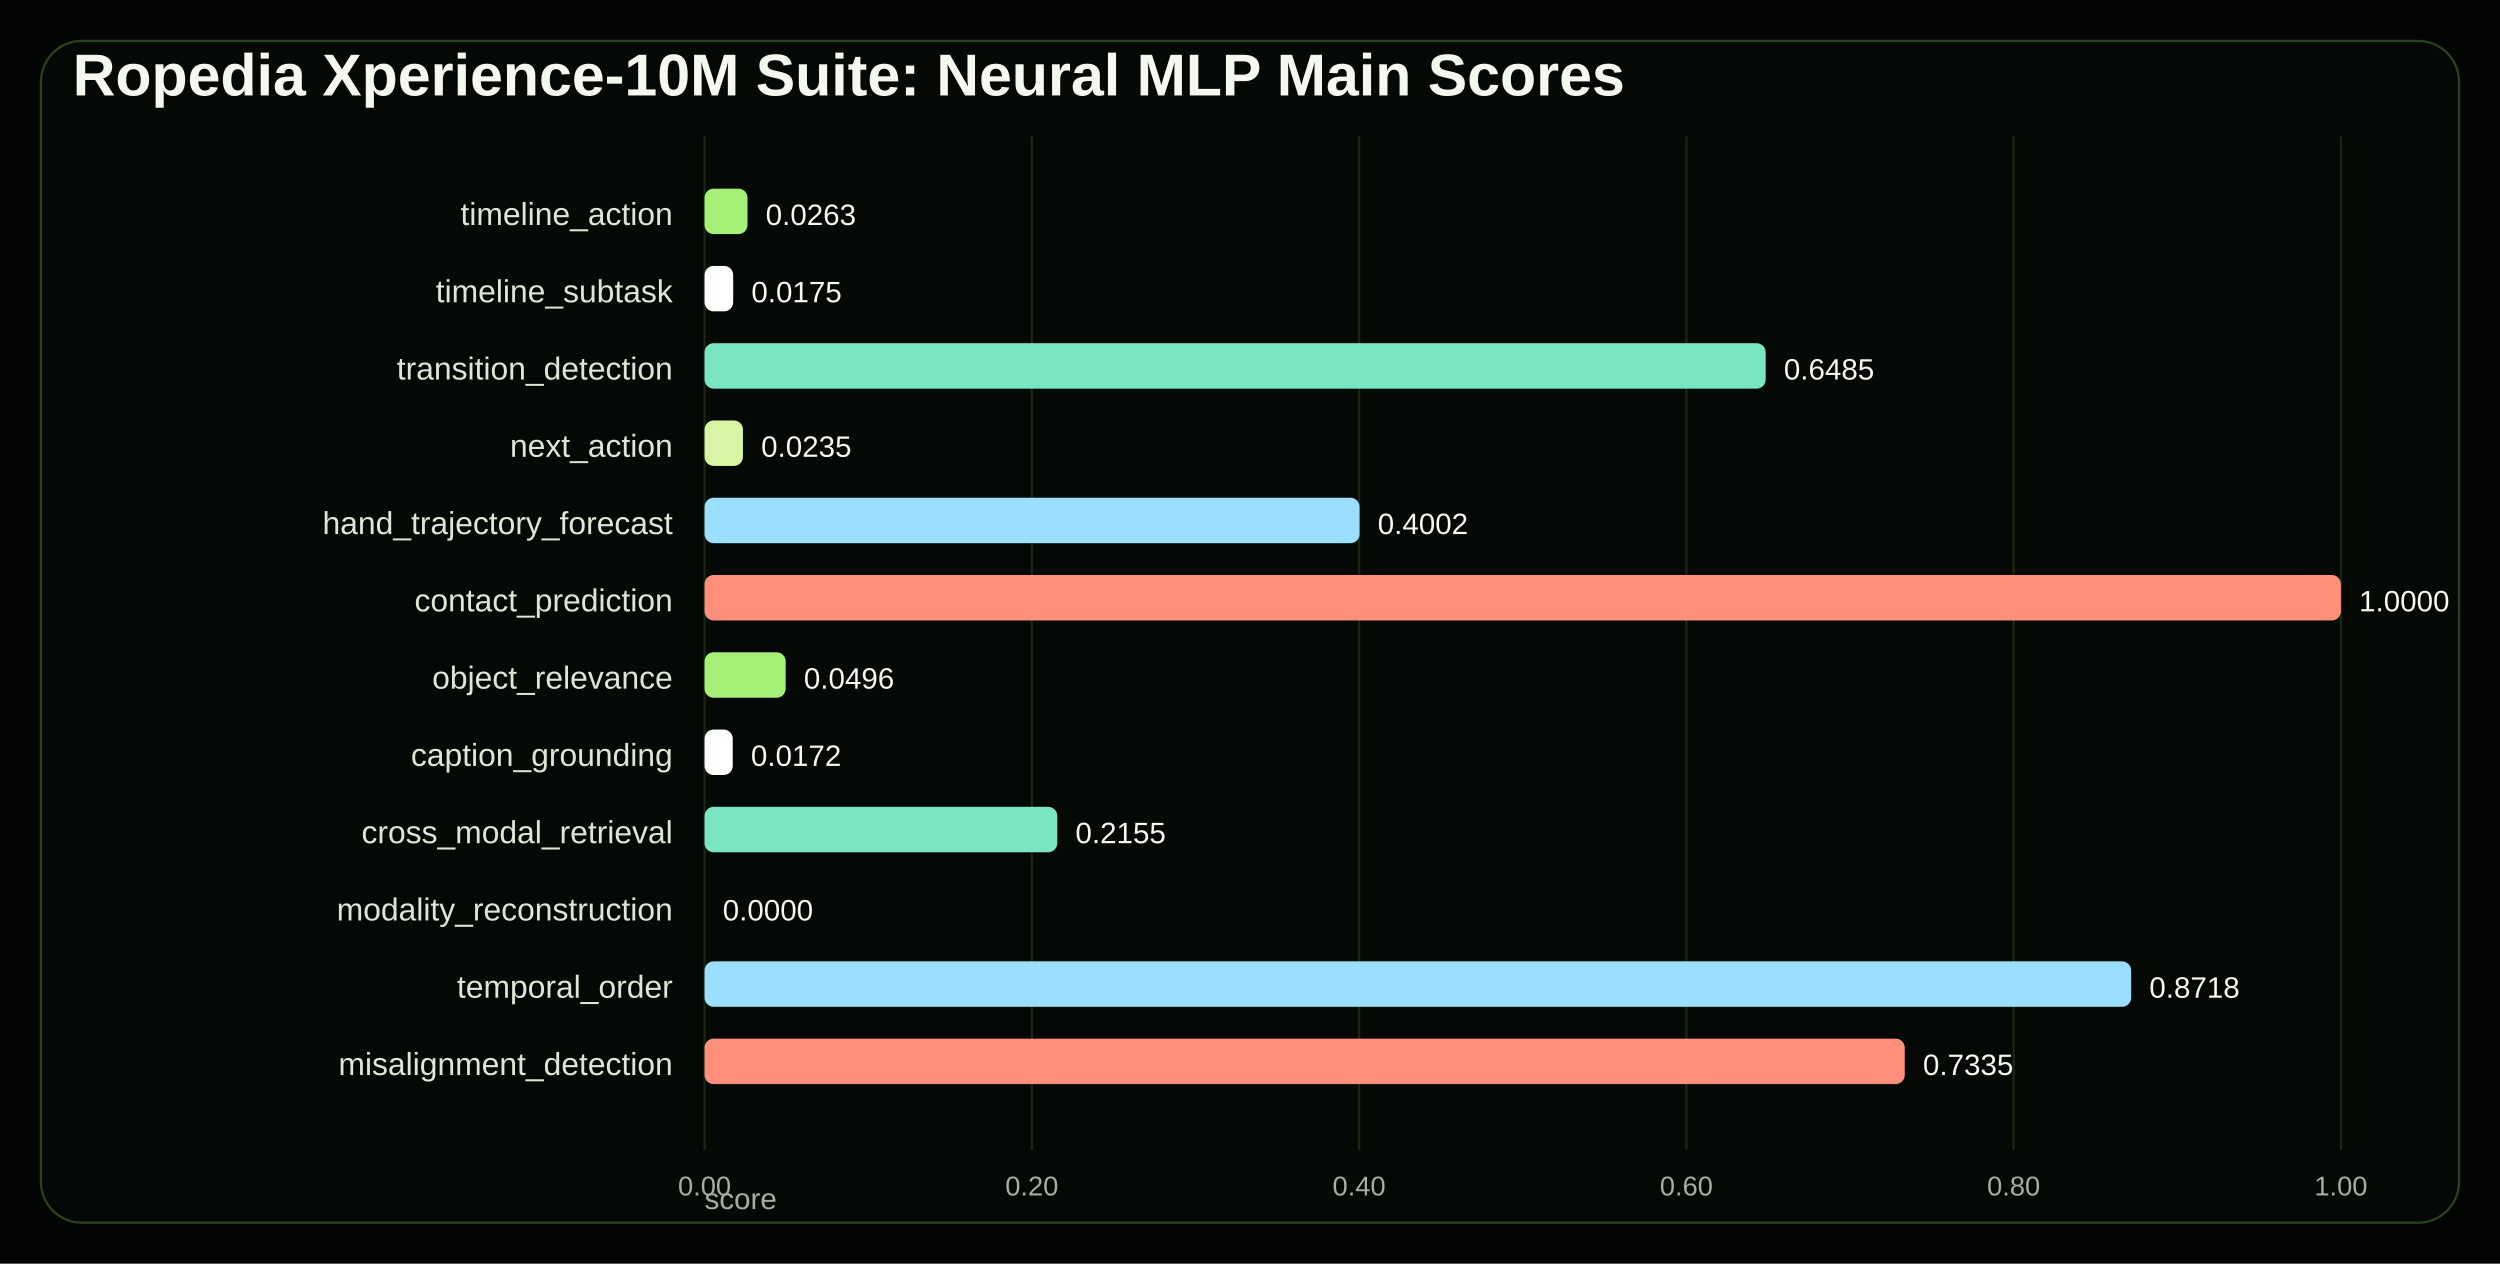
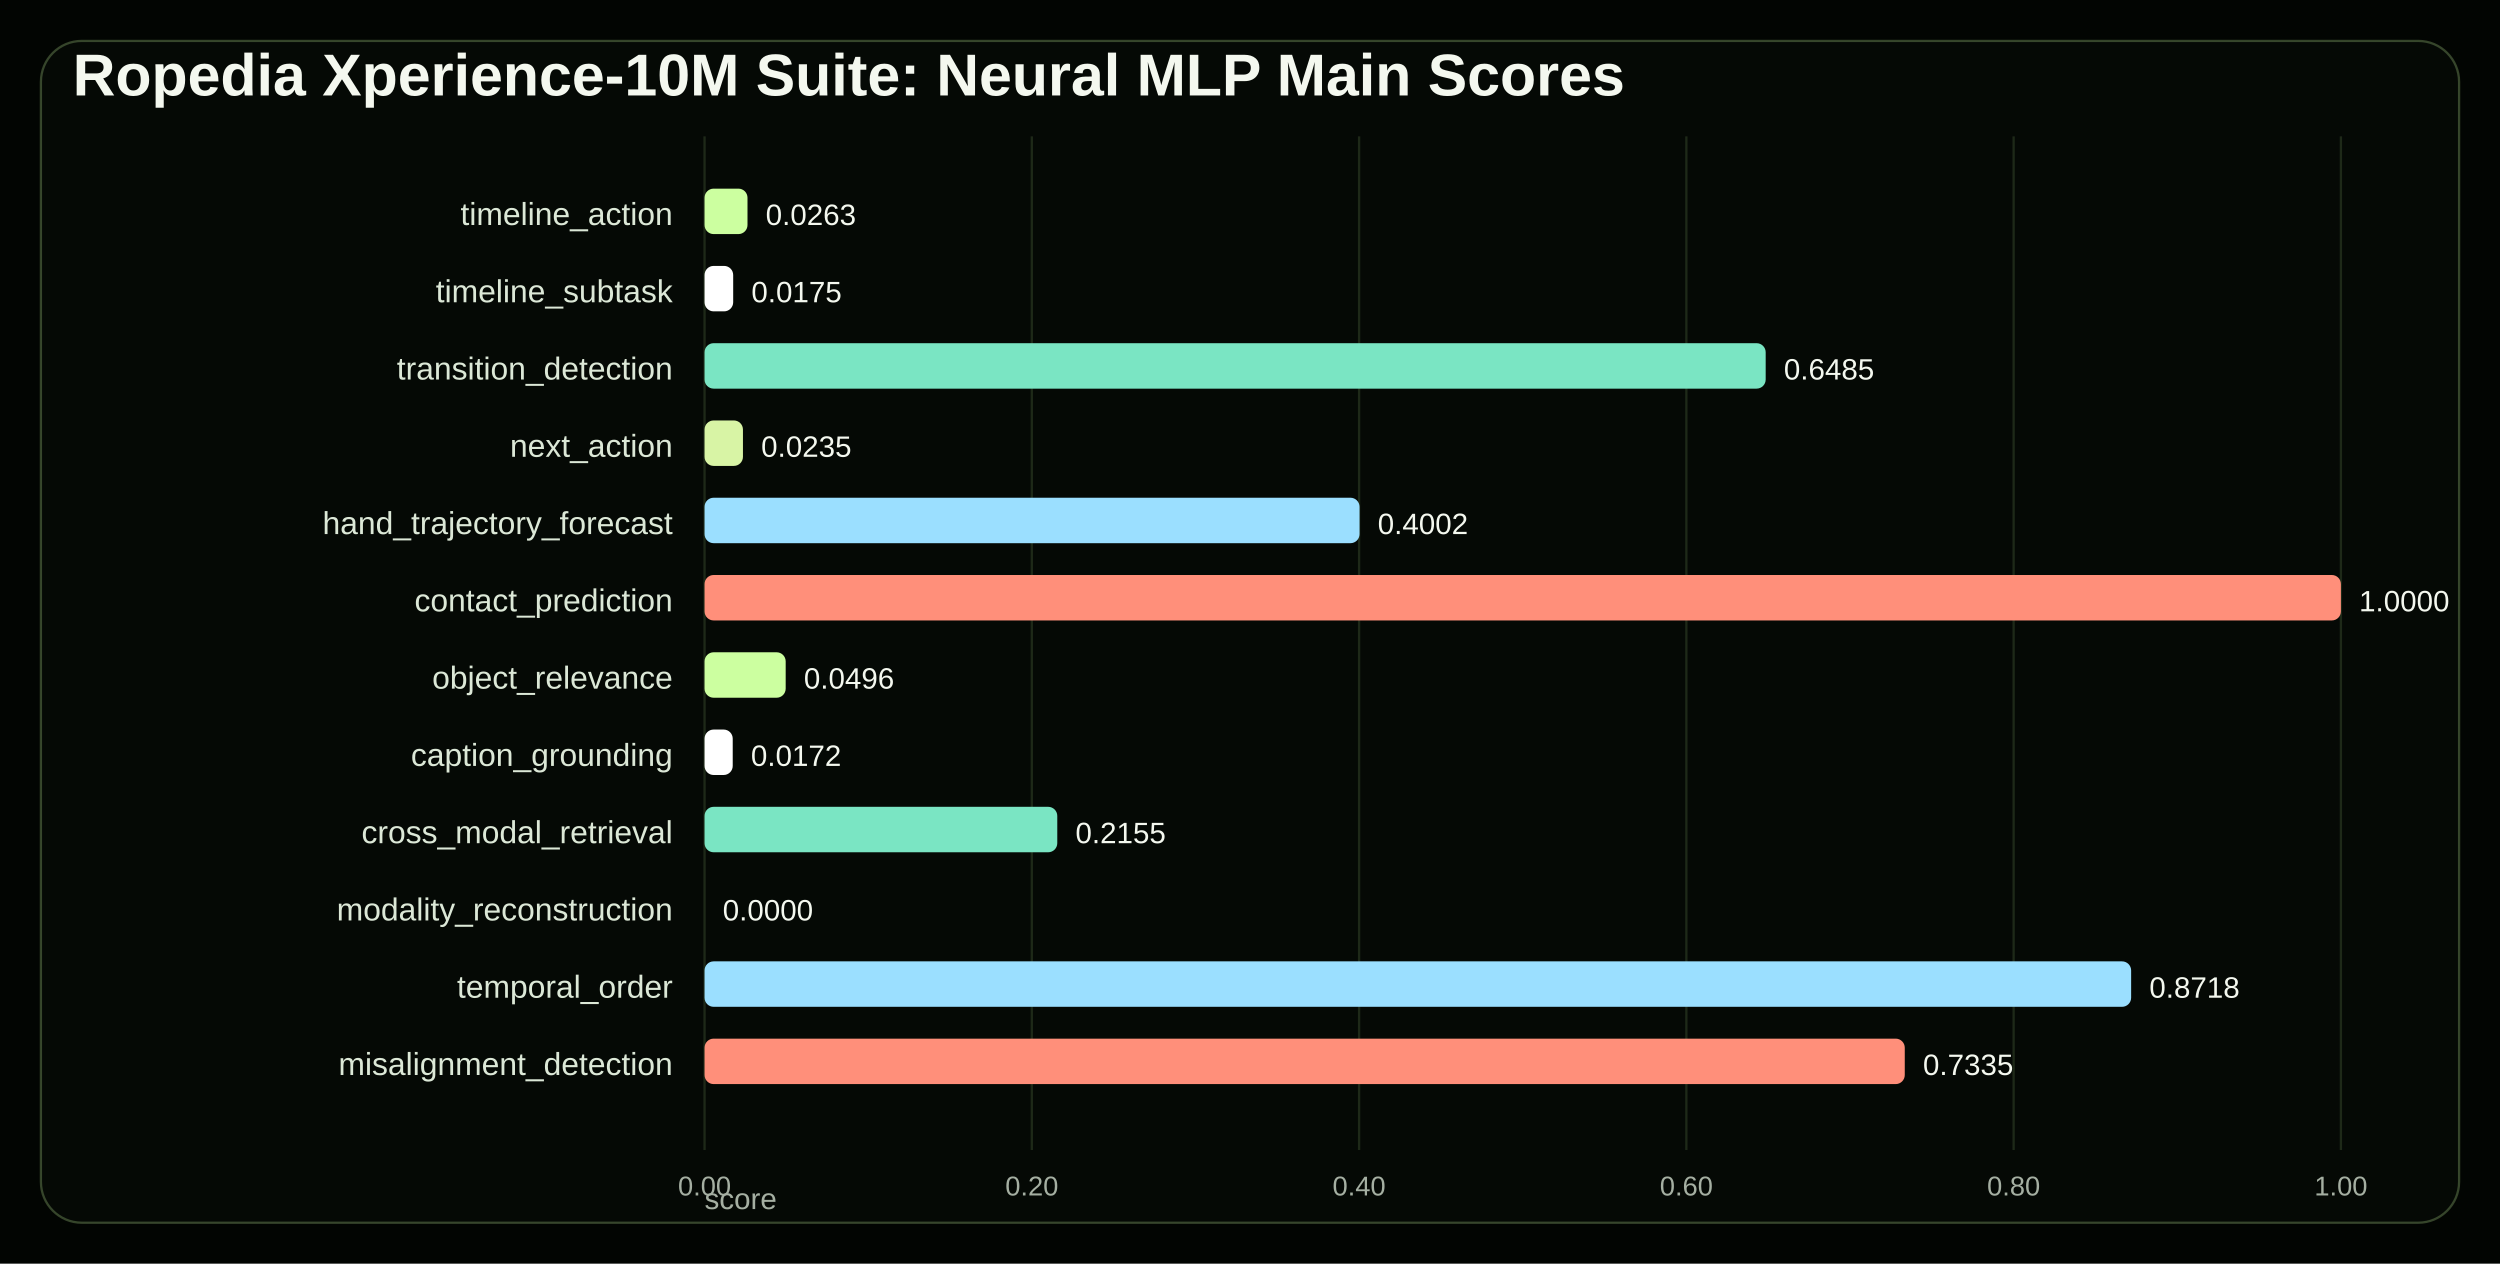
<svg xmlns="http://www.w3.org/2000/svg" width="1100" height="556" viewBox="0 0 1100 556">
  <rect width="100%" height="100%" fill="#020502" />
-   <rect x="18" y="18" width="1064" height="520" rx="18" fill="#050905" stroke="#a7f078" stroke-opacity="0.25" />
+   <rect x="18" y="18" width="1064" height="520" rx="18" fill="#050905" stroke="#ccffa0" stroke-opacity="0.25" />
  <text x="32" y="42" font-family="Inter Tight, Arial, sans-serif" font-size="26" font-weight="800" fill="#f4f8ef">Ropedia Xperience-10M Suite: Neural MLP Main Scores</text>
  <text x="310" y="532" font-family="Space Grotesk, Arial, sans-serif" font-size="13" fill="#a5afa2">score</text>
-   <line x1="310.0" y1="60" x2="310.0" y2="506" stroke="#a7f078" stroke-opacity="0.13" stroke-width="1" />
+   <line x1="310.0" y1="60" x2="310.0" y2="506" stroke="#ccffa0" stroke-opacity="0.13" stroke-width="1" />
  <text x="310.0" y="526" text-anchor="middle" font-family="Space Grotesk, Arial, sans-serif" font-size="12" fill="#a5afa2">0.00</text>
-   <line x1="454.0" y1="60" x2="454.0" y2="506" stroke="#a7f078" stroke-opacity="0.13" stroke-width="1" />
+   <line x1="454.0" y1="60" x2="454.0" y2="506" stroke="#ccffa0" stroke-opacity="0.13" stroke-width="1" />
  <text x="454.0" y="526" text-anchor="middle" font-family="Space Grotesk, Arial, sans-serif" font-size="12" fill="#a5afa2">0.20</text>
-   <line x1="598.0" y1="60" x2="598.0" y2="506" stroke="#a7f078" stroke-opacity="0.13" stroke-width="1" />
+   <line x1="598.0" y1="60" x2="598.0" y2="506" stroke="#ccffa0" stroke-opacity="0.13" stroke-width="1" />
  <text x="598.0" y="526" text-anchor="middle" font-family="Space Grotesk, Arial, sans-serif" font-size="12" fill="#a5afa2">0.40</text>
-   <line x1="742.0" y1="60" x2="742.0" y2="506" stroke="#a7f078" stroke-opacity="0.13" stroke-width="1" />
+   <line x1="742.0" y1="60" x2="742.0" y2="506" stroke="#ccffa0" stroke-opacity="0.13" stroke-width="1" />
  <text x="742.0" y="526" text-anchor="middle" font-family="Space Grotesk, Arial, sans-serif" font-size="12" fill="#a5afa2">0.60</text>
-   <line x1="886.0" y1="60" x2="886.0" y2="506" stroke="#a7f078" stroke-opacity="0.13" stroke-width="1" />
+   <line x1="886.0" y1="60" x2="886.0" y2="506" stroke="#ccffa0" stroke-opacity="0.13" stroke-width="1" />
  <text x="886.0" y="526" text-anchor="middle" font-family="Space Grotesk, Arial, sans-serif" font-size="12" fill="#a5afa2">0.80</text>
-   <line x1="1030.0" y1="60" x2="1030.0" y2="506" stroke="#a7f078" stroke-opacity="0.13" stroke-width="1" />
+   <line x1="1030.0" y1="60" x2="1030.0" y2="506" stroke="#ccffa0" stroke-opacity="0.13" stroke-width="1" />
  <text x="1030.0" y="526" text-anchor="middle" font-family="Space Grotesk, Arial, sans-serif" font-size="12" fill="#a5afa2">1.00</text>
  <text x="296" y="99" text-anchor="end" font-family="Space Grotesk, Arial, sans-serif" font-size="14" fill="#dce8d7">timeline_action</text>
-   <rect x="310" y="83" width="18.9" height="20" rx="4" fill="#a7f078" />
+   <rect x="310" y="83" width="18.9" height="20" rx="4" fill="#ccffa0" />
  <text x="336.9" y="99" font-family="Space Grotesk, Arial, sans-serif" font-size="13" fill="#f4f8ef">0.0263</text>
  <text x="296" y="133" text-anchor="end" font-family="Space Grotesk, Arial, sans-serif" font-size="14" fill="#dce8d7">timeline_subtask</text>
  <rect x="310" y="117" width="12.6" height="20" rx="4" fill="#ffffff" />
  <text x="330.6" y="133" font-family="Space Grotesk, Arial, sans-serif" font-size="13" fill="#f4f8ef">0.0175</text>
  <text x="296" y="167" text-anchor="end" font-family="Space Grotesk, Arial, sans-serif" font-size="14" fill="#dce8d7">transition_detection</text>
  <rect x="310" y="151" width="466.9" height="20" rx="4" fill="#7ae5c3" />
  <text x="784.9" y="167" font-family="Space Grotesk, Arial, sans-serif" font-size="13" fill="#f4f8ef">0.6485</text>
  <text x="296" y="201" text-anchor="end" font-family="Space Grotesk, Arial, sans-serif" font-size="14" fill="#dce8d7">next_action</text>
  <rect x="310" y="185" width="16.9" height="20" rx="4" fill="#d8f4a5" />
  <text x="334.9" y="201" font-family="Space Grotesk, Arial, sans-serif" font-size="13" fill="#f4f8ef">0.0235</text>
  <text x="296" y="235" text-anchor="end" font-family="Space Grotesk, Arial, sans-serif" font-size="14" fill="#dce8d7">hand_trajectory_forecast</text>
  <rect x="310" y="219" width="288.2" height="20" rx="4" fill="#9bdfff" />
  <text x="606.2" y="235" font-family="Space Grotesk, Arial, sans-serif" font-size="13" fill="#f4f8ef">0.4002</text>
  <text x="296" y="269" text-anchor="end" font-family="Space Grotesk, Arial, sans-serif" font-size="14" fill="#dce8d7">contact_prediction</text>
  <rect x="310" y="253" width="720.0" height="20" rx="4" fill="#ff8f7a" />
  <text x="1038.0" y="269" font-family="Space Grotesk, Arial, sans-serif" font-size="13" fill="#f4f8ef">1.0000</text>
  <text x="296" y="303" text-anchor="end" font-family="Space Grotesk, Arial, sans-serif" font-size="14" fill="#dce8d7">object_relevance</text>
-   <rect x="310" y="287" width="35.7" height="20" rx="4" fill="#a7f078" />
+   <rect x="310" y="287" width="35.7" height="20" rx="4" fill="#ccffa0" />
  <text x="353.7" y="303" font-family="Space Grotesk, Arial, sans-serif" font-size="13" fill="#f4f8ef">0.0496</text>
  <text x="296" y="337" text-anchor="end" font-family="Space Grotesk, Arial, sans-serif" font-size="14" fill="#dce8d7">caption_grounding</text>
  <rect x="310" y="321" width="12.4" height="20" rx="4" fill="#ffffff" />
  <text x="330.4" y="337" font-family="Space Grotesk, Arial, sans-serif" font-size="13" fill="#f4f8ef">0.0172</text>
  <text x="296" y="371" text-anchor="end" font-family="Space Grotesk, Arial, sans-serif" font-size="14" fill="#dce8d7">cross_modal_retrieval</text>
  <rect x="310" y="355" width="155.2" height="20" rx="4" fill="#7ae5c3" />
  <text x="473.2" y="371" font-family="Space Grotesk, Arial, sans-serif" font-size="13" fill="#f4f8ef">0.2155</text>
  <text x="296" y="405" text-anchor="end" font-family="Space Grotesk, Arial, sans-serif" font-size="14" fill="#dce8d7">modality_reconstruction</text>
  <rect x="310" y="389" width="0.0" height="20" rx="4" fill="#d8f4a5" />
  <text x="318.0" y="405" font-family="Space Grotesk, Arial, sans-serif" font-size="13" fill="#f4f8ef">0.0000</text>
  <text x="296" y="439" text-anchor="end" font-family="Space Grotesk, Arial, sans-serif" font-size="14" fill="#dce8d7">temporal_order</text>
  <rect x="310" y="423" width="627.7" height="20" rx="4" fill="#9bdfff" />
  <text x="945.7" y="439" font-family="Space Grotesk, Arial, sans-serif" font-size="13" fill="#f4f8ef">0.8718</text>
  <text x="296" y="473" text-anchor="end" font-family="Space Grotesk, Arial, sans-serif" font-size="14" fill="#dce8d7">misalignment_detection</text>
  <rect x="310" y="457" width="528.1" height="20" rx="4" fill="#ff8f7a" />
  <text x="846.1" y="473" font-family="Space Grotesk, Arial, sans-serif" font-size="13" fill="#f4f8ef">0.7335</text>
</svg>
